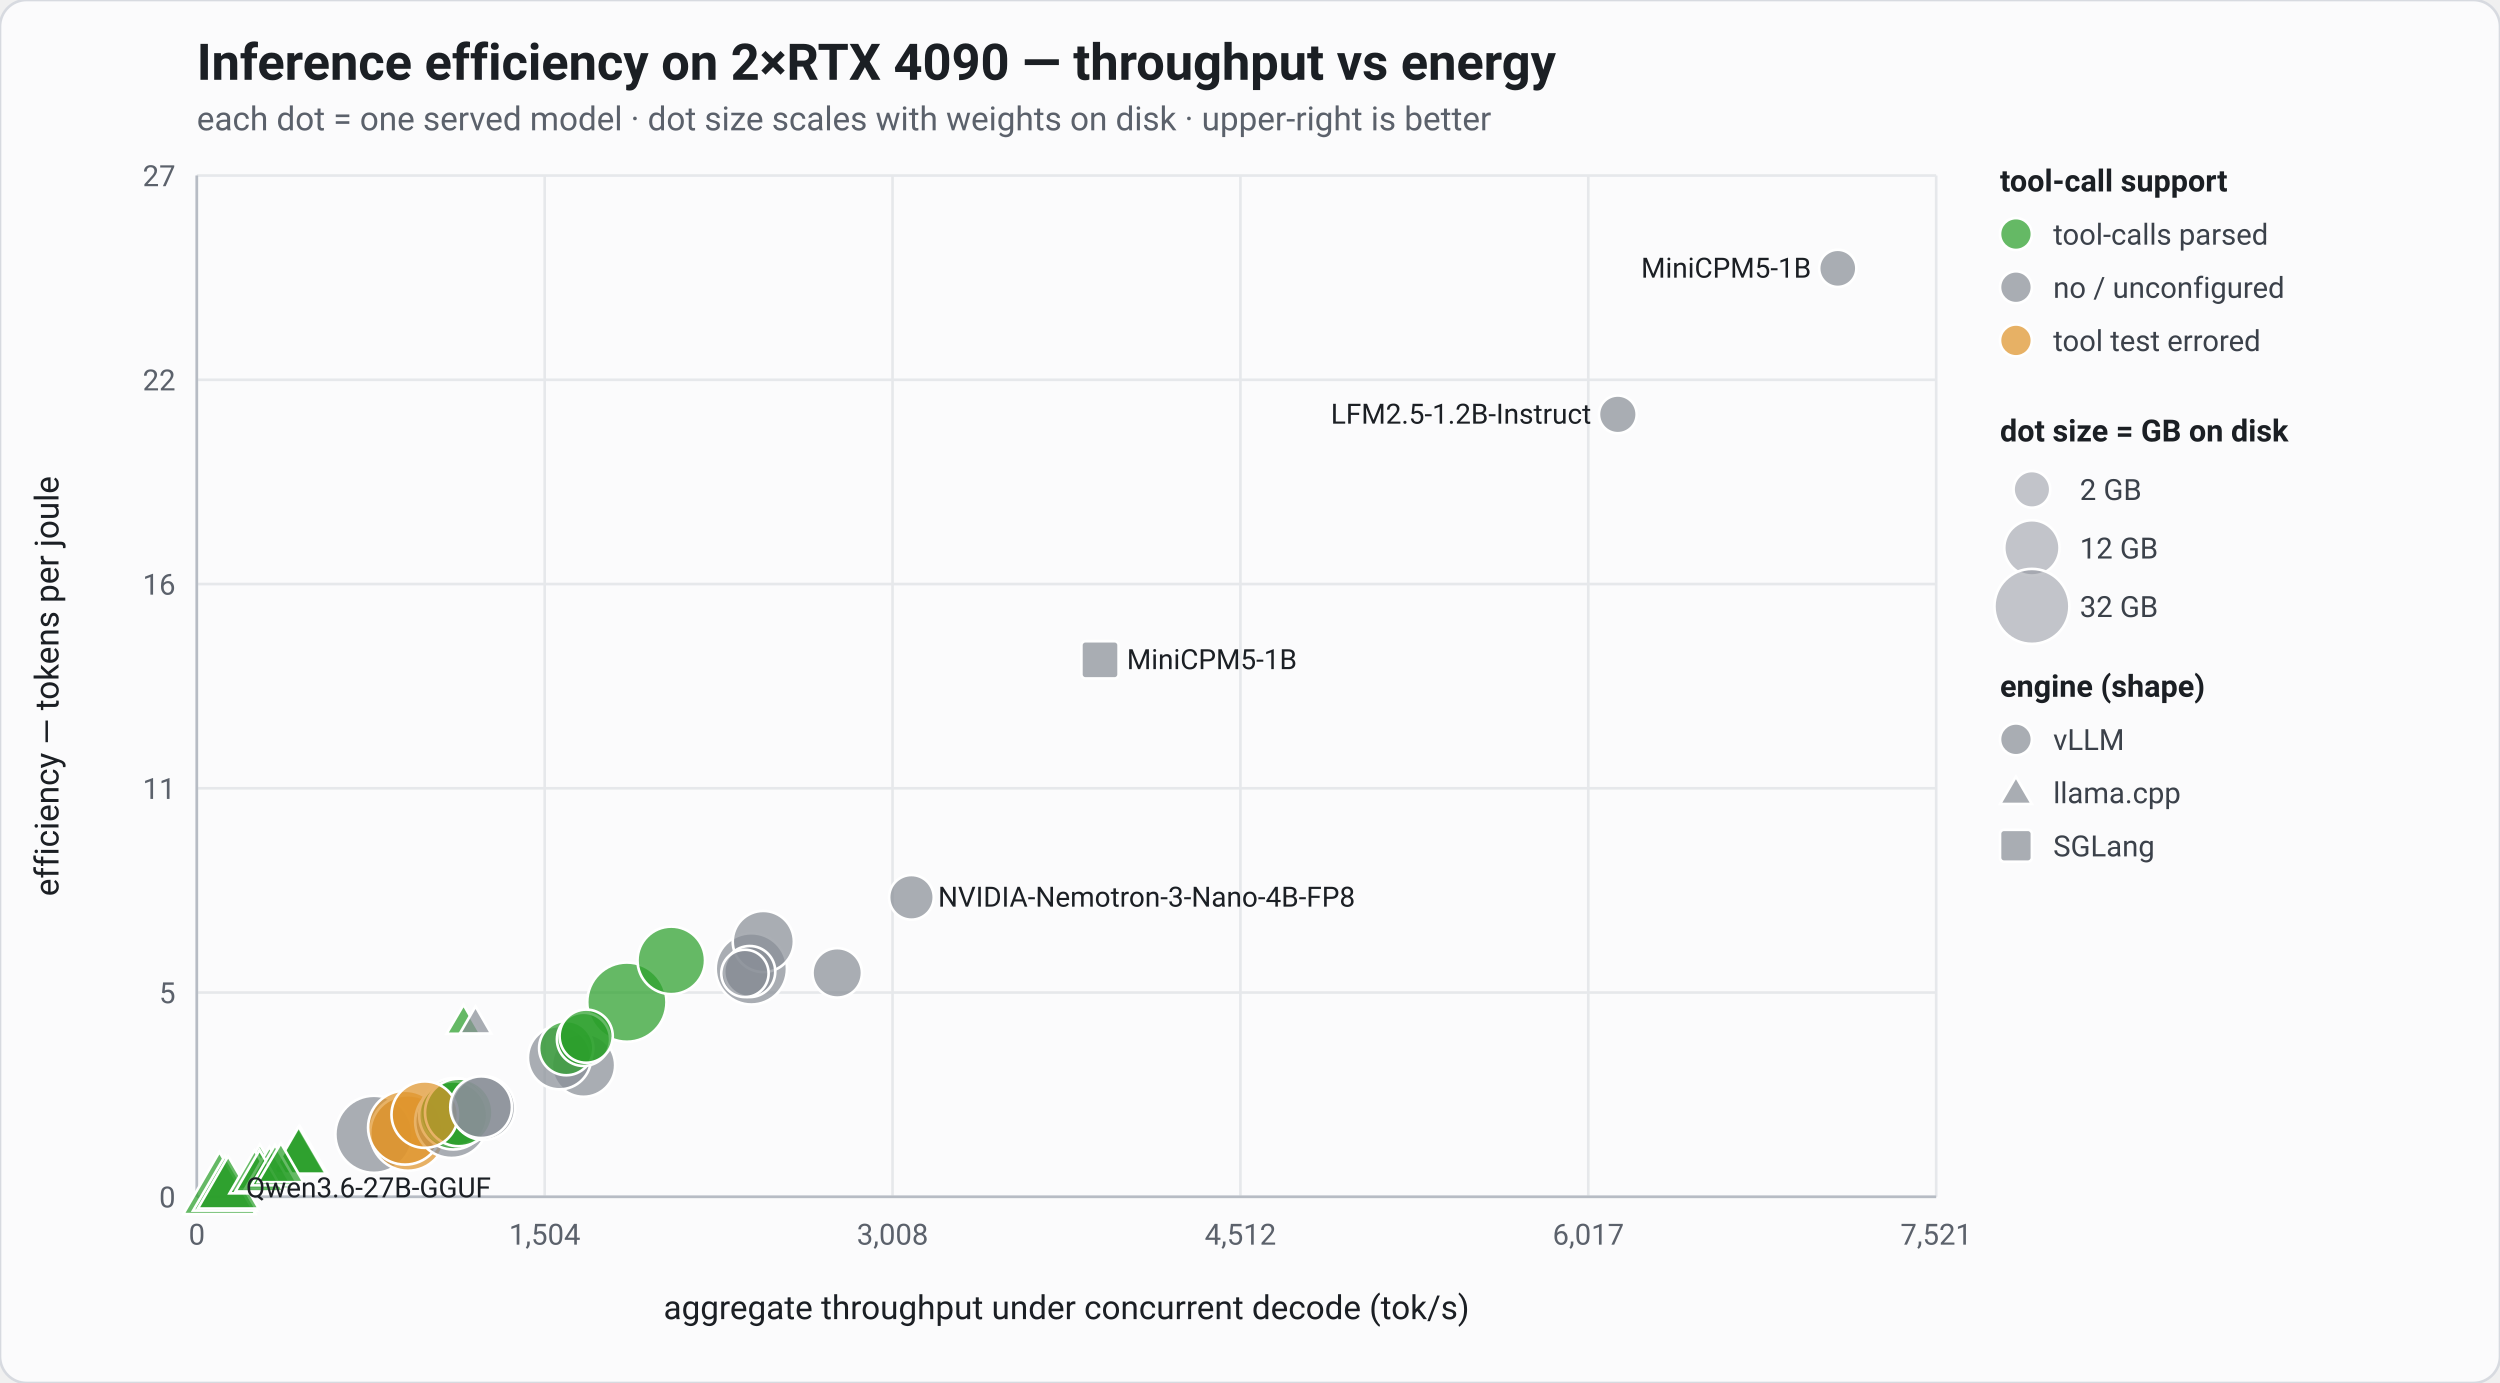
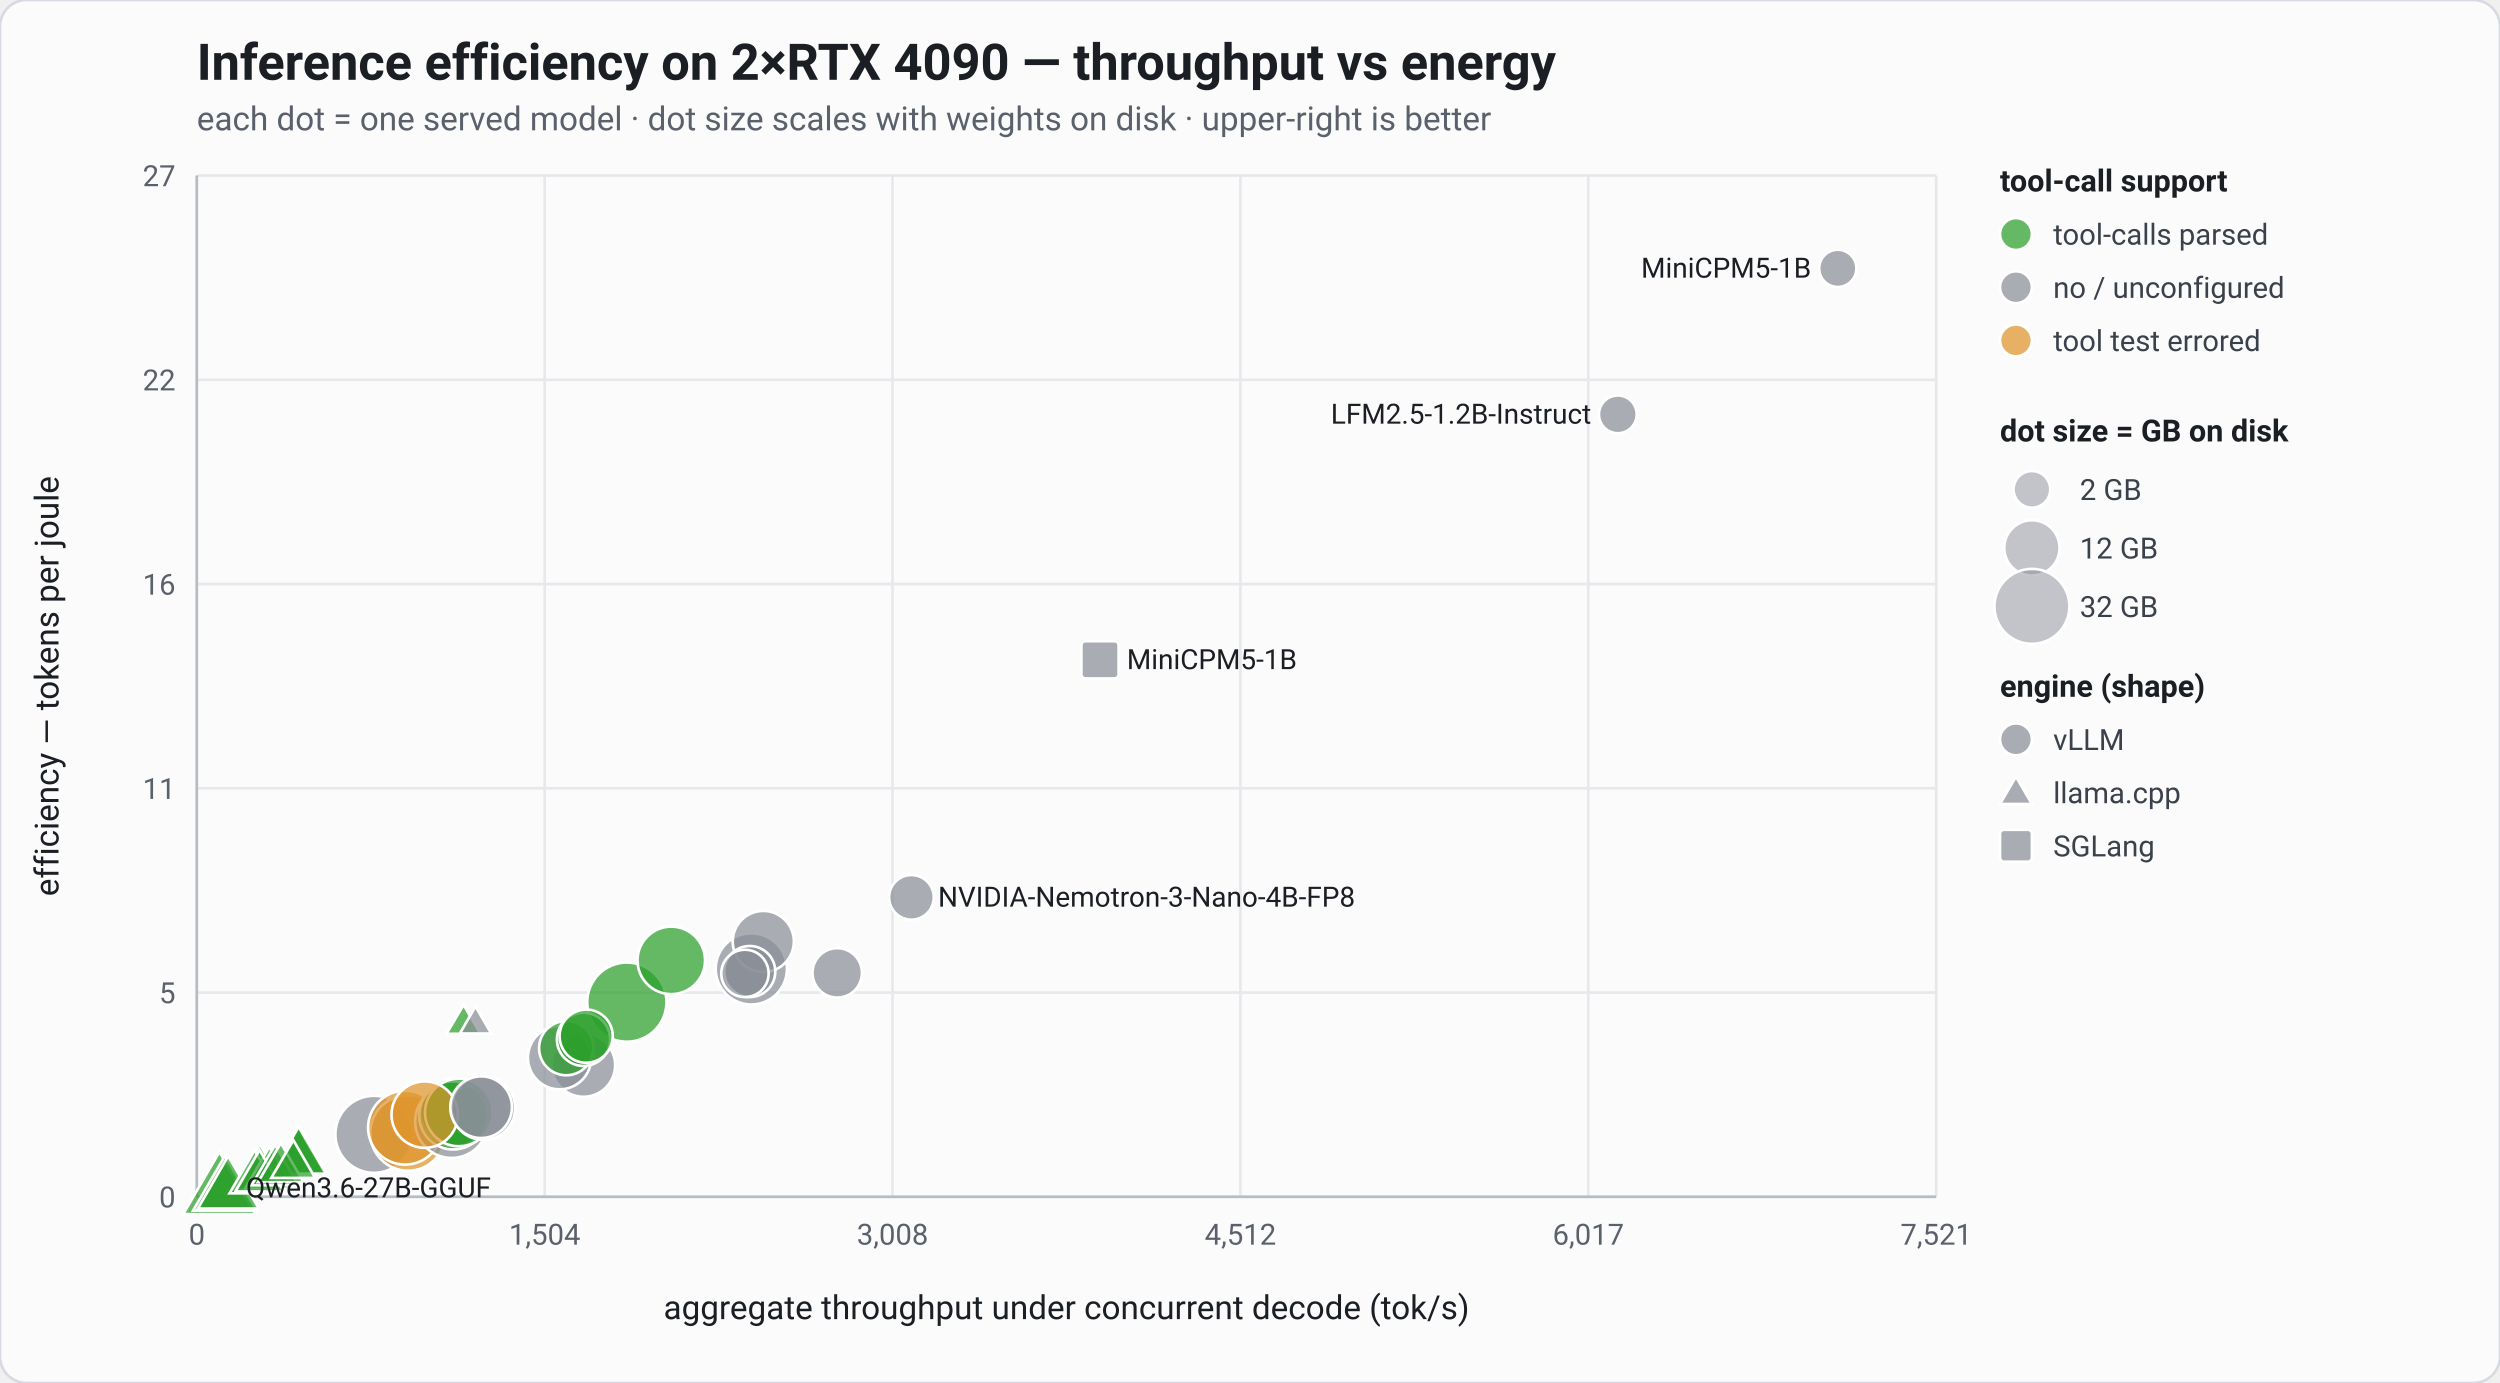
<svg xmlns="http://www.w3.org/2000/svg" width="940" height="520" viewBox="0 0 940 520" font-family="-apple-system,Segoe UI,Roboto,sans-serif">
  <rect x="0" y="0" width="940" height="520" rx="10" fill="#fbfbfc" stroke="#d7dae0" />
  <text x="74" y="30" font-size="19" font-weight="700" fill="#1b1f24">Inference efficiency on 2×RTX 4090 — throughput vs energy</text>
  <text x="74" y="49" font-size="12.5" fill="#5b616b">each dot = one served model · dot size scales with weights on disk · upper-right is better</text>
  <line x1="74.0" y1="66" x2="74.0" y2="450" stroke="#e6e8eb" />
  <text x="74.0" y="468" font-size="11" fill="#5b616b" text-anchor="middle">0</text>
  <line x1="74" y1="450.0" x2="728" y2="450.0" stroke="#e6e8eb" />
  <text x="66" y="454.0" font-size="11" fill="#5b616b" text-anchor="end">0</text>
  <line x1="204.8" y1="66" x2="204.8" y2="450" stroke="#e6e8eb" />
  <text x="204.8" y="468" font-size="11" fill="#5b616b" text-anchor="middle">1,504</text>
  <line x1="74" y1="373.2" x2="728" y2="373.2" stroke="#e6e8eb" />
  <text x="66" y="377.2" font-size="11" fill="#5b616b" text-anchor="end">5</text>
  <line x1="335.6" y1="66" x2="335.6" y2="450" stroke="#e6e8eb" />
  <text x="335.6" y="468" font-size="11" fill="#5b616b" text-anchor="middle">3,008</text>
  <line x1="74" y1="296.4" x2="728" y2="296.4" stroke="#e6e8eb" />
  <text x="66" y="300.4" font-size="11" fill="#5b616b" text-anchor="end">11</text>
  <line x1="466.4" y1="66" x2="466.4" y2="450" stroke="#e6e8eb" />
  <text x="466.4" y="468" font-size="11" fill="#5b616b" text-anchor="middle">4,512</text>
  <line x1="74" y1="219.6" x2="728" y2="219.6" stroke="#e6e8eb" />
  <text x="66" y="223.6" font-size="11" fill="#5b616b" text-anchor="end">16</text>
  <line x1="597.2" y1="66" x2="597.2" y2="450" stroke="#e6e8eb" />
  <text x="597.2" y="468" font-size="11" fill="#5b616b" text-anchor="middle">6,017</text>
  <line x1="74" y1="142.8" x2="728" y2="142.8" stroke="#e6e8eb" />
  <text x="66" y="146.8" font-size="11" fill="#5b616b" text-anchor="end">22</text>
  <line x1="728.0" y1="66" x2="728.0" y2="450" stroke="#e6e8eb" />
  <text x="728.0" y="468" font-size="11" fill="#5b616b" text-anchor="middle">7,521</text>
  <line x1="74" y1="66.0" x2="728" y2="66.0" stroke="#e6e8eb" />
  <text x="66" y="70.0" font-size="11" fill="#5b616b" text-anchor="end">27</text>
  <line x1="74" y1="450" x2="728" y2="450" stroke="#b7bcc4" />
  <line x1="74" y1="66" x2="74" y2="450" stroke="#b7bcc4" />
  <text x="401.0" y="496" font-size="12.5" fill="#1b1f24" text-anchor="middle">aggregate throughput under concurrent decode (tok/s)</text>
  <text x="22" y="258.0" font-size="12.5" fill="#1b1f24" text-anchor="middle" transform="rotate(-90 22 258.0)">efficiency — tokens per joule</text>
  <circle cx="235.7" cy="376.8" r="14.9" fill="#2ca02c" fill-opacity="0.72" stroke="#ffffff" stroke-width="1" />
  <circle cx="140.6" cy="426.5" r="14.5" fill="#8a8f98" fill-opacity="0.72" stroke="#ffffff" stroke-width="1" />
  <circle cx="153.4" cy="426.0" r="14.2" fill="#e0952b" fill-opacity="0.72" stroke="#ffffff" stroke-width="1" />
  <circle cx="152.3" cy="424.0" r="13.9" fill="#e0952b" fill-opacity="0.72" stroke="#ffffff" stroke-width="1" />
  <circle cx="169.8" cy="421.7" r="13.7" fill="#8a8f98" fill-opacity="0.72" stroke="#ffffff" stroke-width="1" />
  <polygon points="82.5,433.1 68.9,456.5 96.1,456.5" fill="#2ca02c" fill-opacity="0.72" stroke="#ffffff" stroke-width="1" />
  <circle cx="282.5" cy="364.3" r="13.4" fill="#8a8f98" fill-opacity="0.72" stroke="#ffffff" stroke-width="1" />
  <circle cx="170.9" cy="418.1" r="12.8" fill="#2ca02c" fill-opacity="0.72" stroke="#ffffff" stroke-width="1" />
  <circle cx="170.4" cy="419.4" r="12.8" fill="#2ca02c" fill-opacity="0.72" stroke="#ffffff" stroke-width="1" />
  <circle cx="252.4" cy="361.1" r="12.7" fill="#2ca02c" fill-opacity="0.72" stroke="#ffffff" stroke-width="1" />
  <circle cx="172.5" cy="418.3" r="12.7" fill="#2ca02c" fill-opacity="0.72" stroke="#ffffff" stroke-width="1" />
  <circle cx="159.7" cy="419.1" r="12.5" fill="#e0952b" fill-opacity="0.72" stroke="#ffffff" stroke-width="1" />
  <polygon points="84.6,434.6 72.6,455.2 96.6,455.2" fill="#2ca02c" fill-opacity="0.72" stroke="#ffffff" stroke-width="1" />
  <circle cx="181.7" cy="416.6" r="12.0" fill="#8a8f98" fill-opacity="0.72" stroke="#ffffff" stroke-width="1" />
  <circle cx="219.4" cy="400.5" r="11.9" fill="#8a8f98" fill-opacity="0.72" stroke="#ffffff" stroke-width="1" />
  <circle cx="210.4" cy="397.7" r="11.9" fill="#8a8f98" fill-opacity="0.72" stroke="#ffffff" stroke-width="1" />
  <circle cx="180.9" cy="416.3" r="11.6" fill="#8a8f98" fill-opacity="0.72" stroke="#ffffff" stroke-width="1" />
  <circle cx="287.0" cy="354.0" r="11.5" fill="#8a8f98" fill-opacity="0.72" stroke="#ffffff" stroke-width="1" />
  <polygon points="85.8,434.7 74.4,454.4 97.3,454.4" fill="#2ca02c" fill-opacity="0.72" stroke="#ffffff" stroke-width="1" />
  <polygon points="112.7,423.4 102.3,441.3 123.1,441.3" fill="#2ca02c" fill-opacity="0.72" stroke="#ffffff" stroke-width="1" />
  <polygon points="112.2,423.9 101.9,441.6 122.5,441.6" fill="#2ca02c" fill-opacity="0.72" stroke="#ffffff" stroke-width="1" />
  <polygon points="112.3,423.6 102.1,441.3 122.6,441.3" fill="#2ca02c" fill-opacity="0.72" stroke="#ffffff" stroke-width="1" />
  <circle cx="212.9" cy="394.1" r="10.2" fill="#2ca02c" fill-opacity="0.72" stroke="#ffffff" stroke-width="1" />
  <circle cx="219.4" cy="390.8" r="10.0" fill="#2ca02c" fill-opacity="0.72" stroke="#ffffff" stroke-width="1" />
  <circle cx="220.4" cy="389.6" r="10.0" fill="#2ca02c" fill-opacity="0.72" stroke="#ffffff" stroke-width="1" />
  <polygon points="97.7,430.3 88.0,447.1 107.5,447.1" fill="#2ca02c" fill-opacity="0.72" stroke="#ffffff" stroke-width="1" />
  <circle cx="281.9" cy="365.3" r="9.6" fill="#8a8f98" fill-opacity="0.72" stroke="#ffffff" stroke-width="1" />
  <polygon points="95.7,432.5 86.3,448.7 105.2,448.7" fill="#2ca02c" fill-opacity="0.72" stroke="#ffffff" stroke-width="1" />
  <circle cx="314.8" cy="365.8" r="9.3" fill="#8a8f98" fill-opacity="0.72" stroke="#ffffff" stroke-width="1" />
  <polygon points="101.3,431.2 92.2,446.9 110.4,446.9" fill="#2ca02c" fill-opacity="0.72" stroke="#ffffff" stroke-width="1" />
  <polygon points="97.6,432.4 88.5,448.0 106.6,448.0" fill="#2ca02c" fill-opacity="0.72" stroke="#ffffff" stroke-width="1" />
  <circle cx="280.1" cy="366.0" r="8.9" fill="#8a8f98" fill-opacity="0.72" stroke="#ffffff" stroke-width="1" />
  <polygon points="103.4,430.5 94.6,445.7 112.2,445.7" fill="#2ca02c" fill-opacity="0.72" stroke="#ffffff" stroke-width="1" />
  <polygon points="105.6,429.8 97.0,444.5 114.1,444.5" fill="#2ca02c" fill-opacity="0.72" stroke="#ffffff" stroke-width="1" />
  <circle cx="342.7" cy="337.4" r="8.4" fill="#8a8f98" fill-opacity="0.72" stroke="#ffffff" stroke-width="1" />
+   <polygon points="110.3,428.7 102.0,442.9 118.5,442.9" fill="#2ca02c" fill-opacity="0.72" stroke="#ffffff" stroke-width="1" />
  <circle cx="608.3" cy="155.8" r="7.1" fill="#8a8f98" fill-opacity="0.72" stroke="#ffffff" stroke-width="1" />
  <circle cx="691.0" cy="100.9" r="7.0" fill="#8a8f98" fill-opacity="0.72" stroke="#ffffff" stroke-width="1" />
  <rect x="406.6" y="241.1" width="14.0" height="14.0" rx="1.5" fill="#8a8f98" fill-opacity="0.72" stroke="#ffffff" stroke-width="1" />
  <polygon points="174.3,377.8 167.9,388.7 180.6,388.7" fill="#2ca02c" fill-opacity="0.72" stroke="#ffffff" stroke-width="1" />
  <polygon points="178.8,378.4 172.9,388.6 184.7,388.6" fill="#8a8f98" fill-opacity="0.72" stroke="#ffffff" stroke-width="1" />
  <text x="681.0" y="104.4" font-size="10.5" fill="#1b1f24" text-anchor="end">MiniCPM5-1B</text>
  <text x="598.3" y="159.3" font-size="10.5" fill="#1b1f24" text-anchor="end">LFM2.5-1.2B-Instruct</text>
  <text x="423.7" y="251.6" font-size="10.5" fill="#1b1f24" text-anchor="start">MiniCPM5-1B</text>
  <text x="352.7" y="340.9" font-size="10.5" fill="#1b1f24" text-anchor="start">NVIDIA-Nemotron-3-Nano-4B-FP8</text>
  <text x="92.5" y="450.2" font-size="10.5" fill="#1b1f24" text-anchor="start">Qwen3.6-27B-GGUF</text>
  <text x="752" y="72" font-size="11.5" font-weight="700" fill="#1b1f24">tool-call support</text>
  <circle cx="758" cy="88.0" r="6" fill="#2ca02c" fill-opacity="0.72" stroke="#ffffff" />
  <text x="772" y="92" font-size="11" fill="#3b414a">tool-calls parsed</text>
  <circle cx="758" cy="108.0" r="6" fill="#8a8f98" fill-opacity="0.72" stroke="#ffffff" />
  <text x="772" y="112" font-size="11" fill="#3b414a">no / unconfigured</text>
  <circle cx="758" cy="128.0" r="6" fill="#e0952b" fill-opacity="0.72" stroke="#ffffff" />
  <text x="772" y="132" font-size="11" fill="#3b414a">tool test errored</text>
  <text x="752" y="166" font-size="11.5" font-weight="700" fill="#1b1f24">dot size = GB on disk</text>
  <circle cx="764" cy="184.0" r="6.9" fill="#8a8f98" fill-opacity="0.5" stroke="#ffffff" />
  <text x="782" y="188" font-size="11" fill="#3b414a">2 GB</text>
  <circle cx="764" cy="206.0" r="10.4" fill="#8a8f98" fill-opacity="0.5" stroke="#ffffff" />
  <text x="782" y="210" font-size="11" fill="#3b414a">12 GB</text>
  <circle cx="764" cy="228.0" r="14.1" fill="#8a8f98" fill-opacity="0.5" stroke="#ffffff" />
  <text x="782" y="232" font-size="11" fill="#3b414a">32 GB</text>
  <text x="752" y="262" font-size="11.5" font-weight="700" fill="#1b1f24">engine (shape)</text>
  <circle cx="758.0" cy="278.0" r="6.0" fill="#8a8f98" fill-opacity="0.72" stroke="#ffffff" stroke-width="1" />
  <text x="772" y="282" font-size="11" fill="#3b414a">vLLM</text>
  <polygon points="758.0,292.0 752.0,302.3 764.0,302.3" fill="#8a8f98" fill-opacity="0.72" stroke="#ffffff" stroke-width="1" />
  <text x="772" y="302" font-size="11" fill="#3b414a">llama.cpp</text>
  <rect x="752.0" y="312.0" width="12.0" height="12.0" rx="1.5" fill="#8a8f98" fill-opacity="0.72" stroke="#ffffff" stroke-width="1" />
  <text x="772" y="322" font-size="11" fill="#3b414a">SGLang</text>
</svg>
